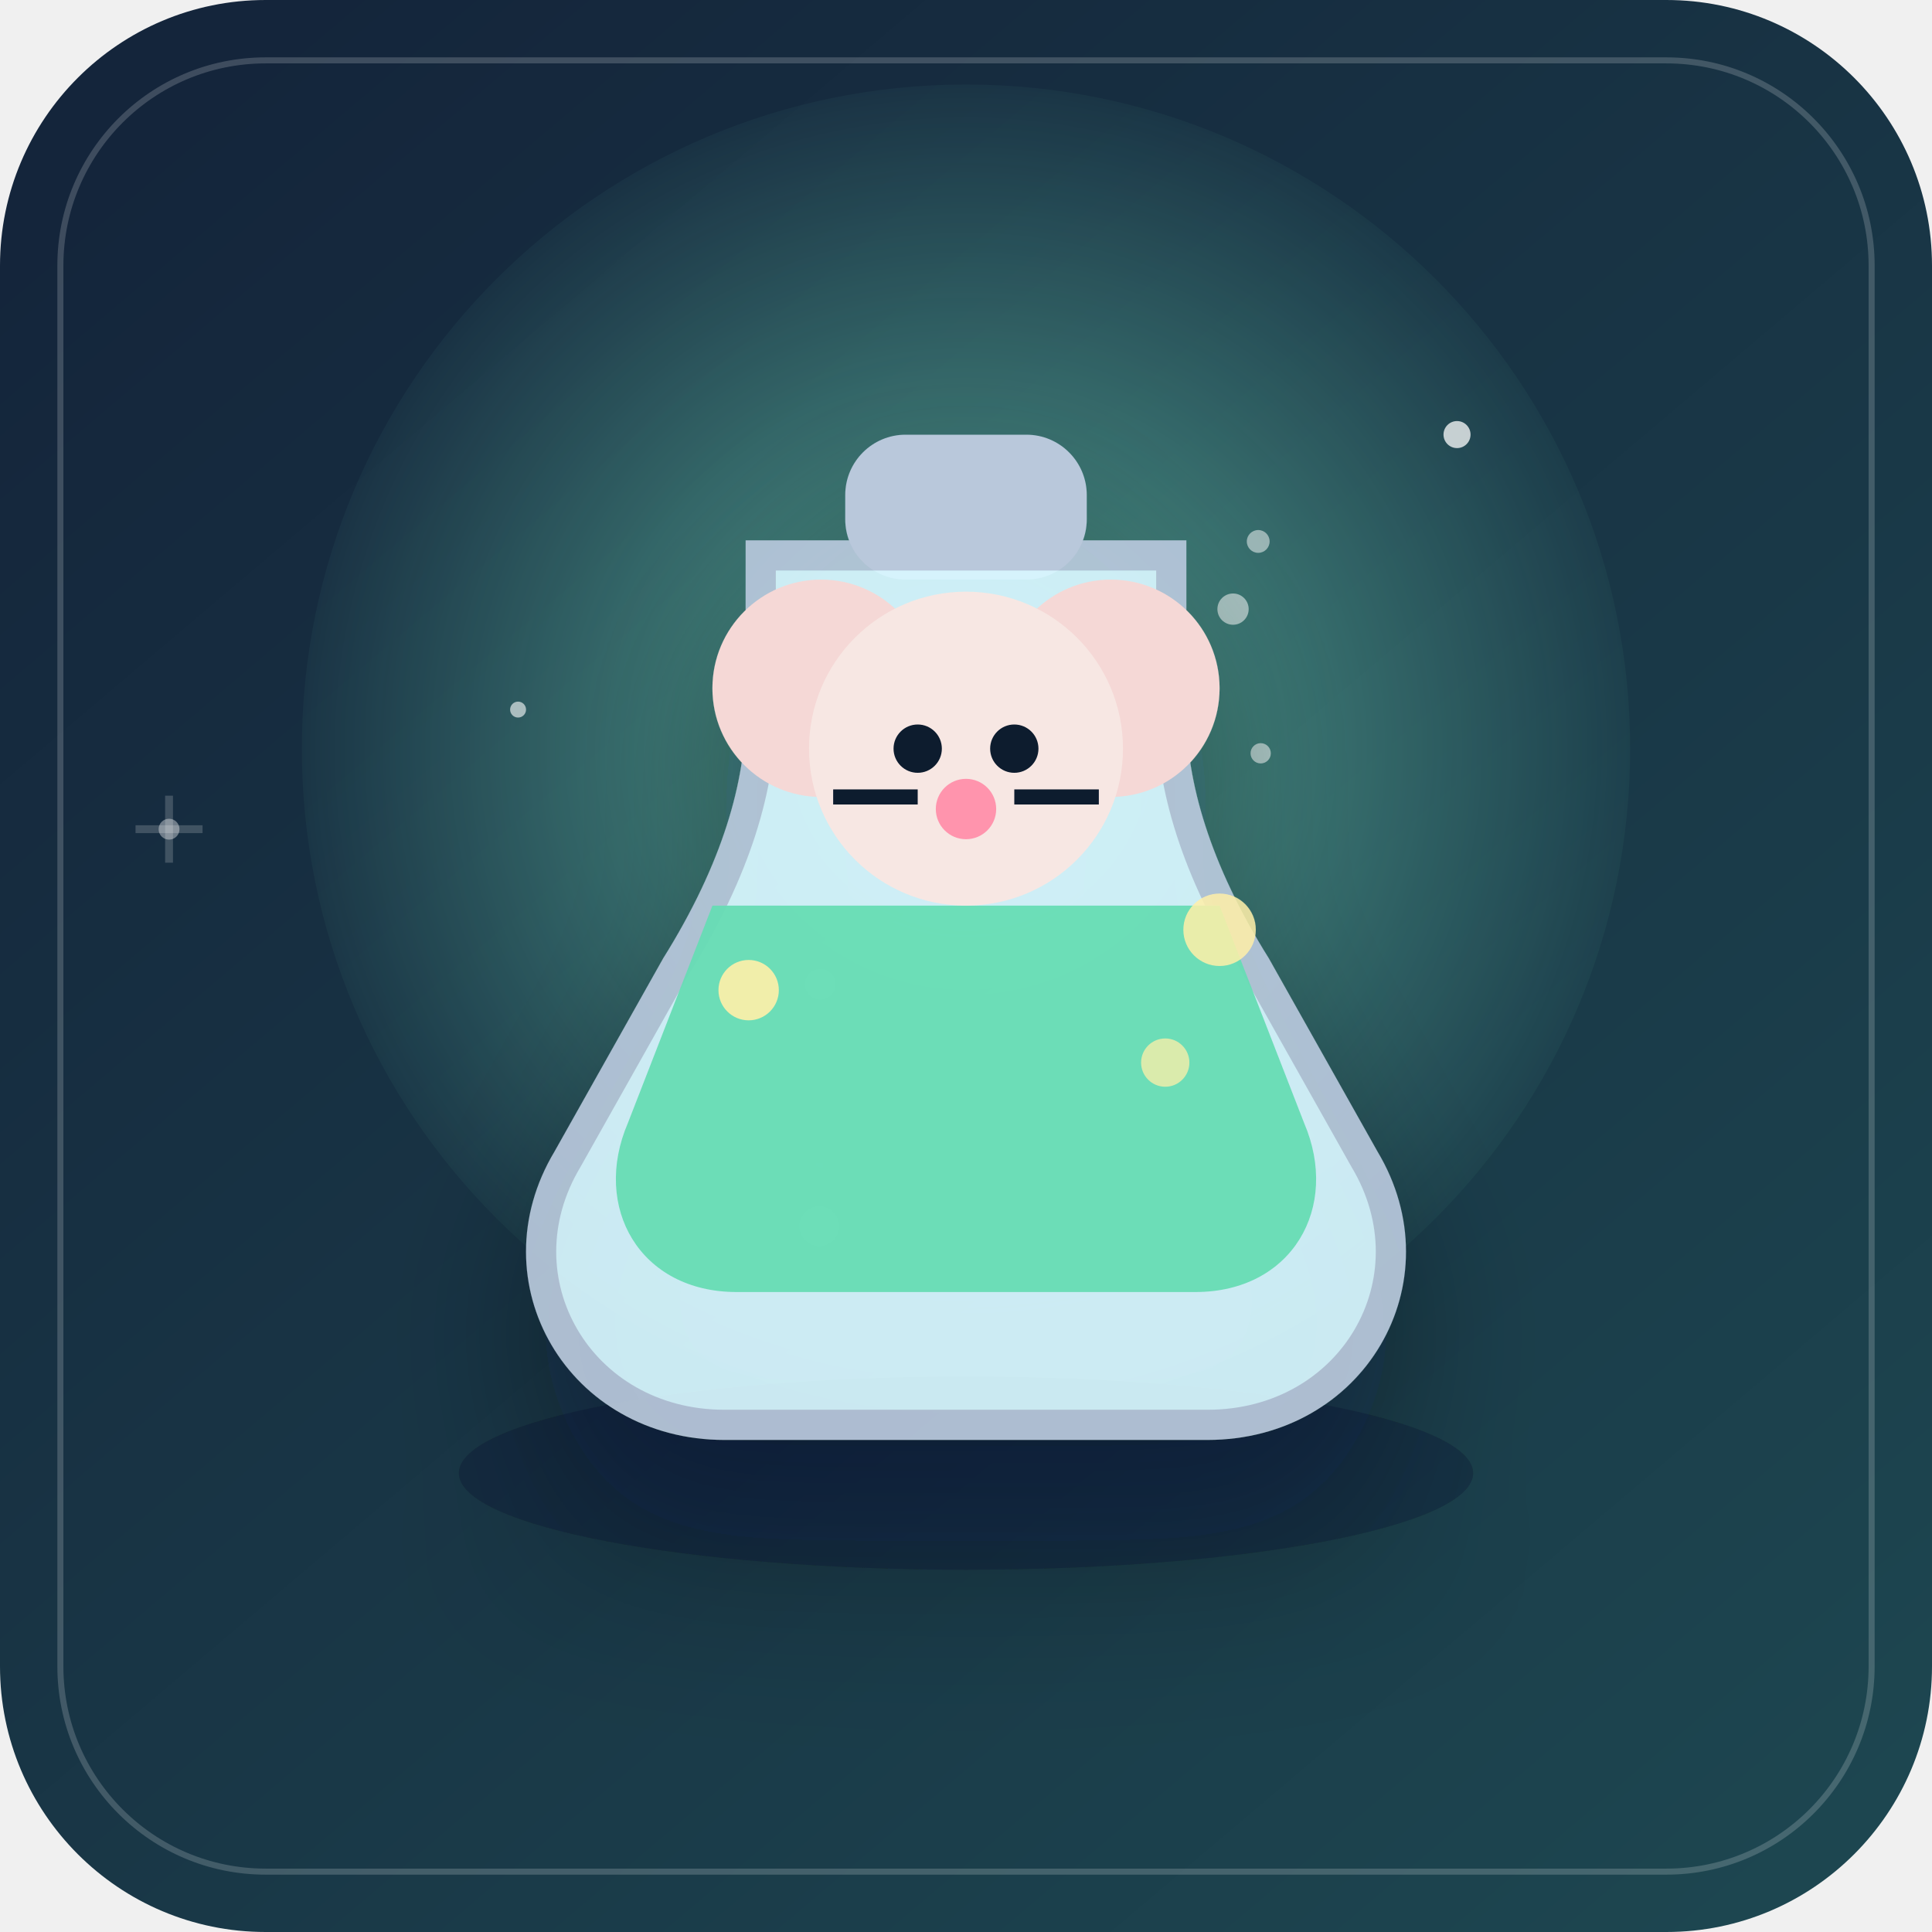
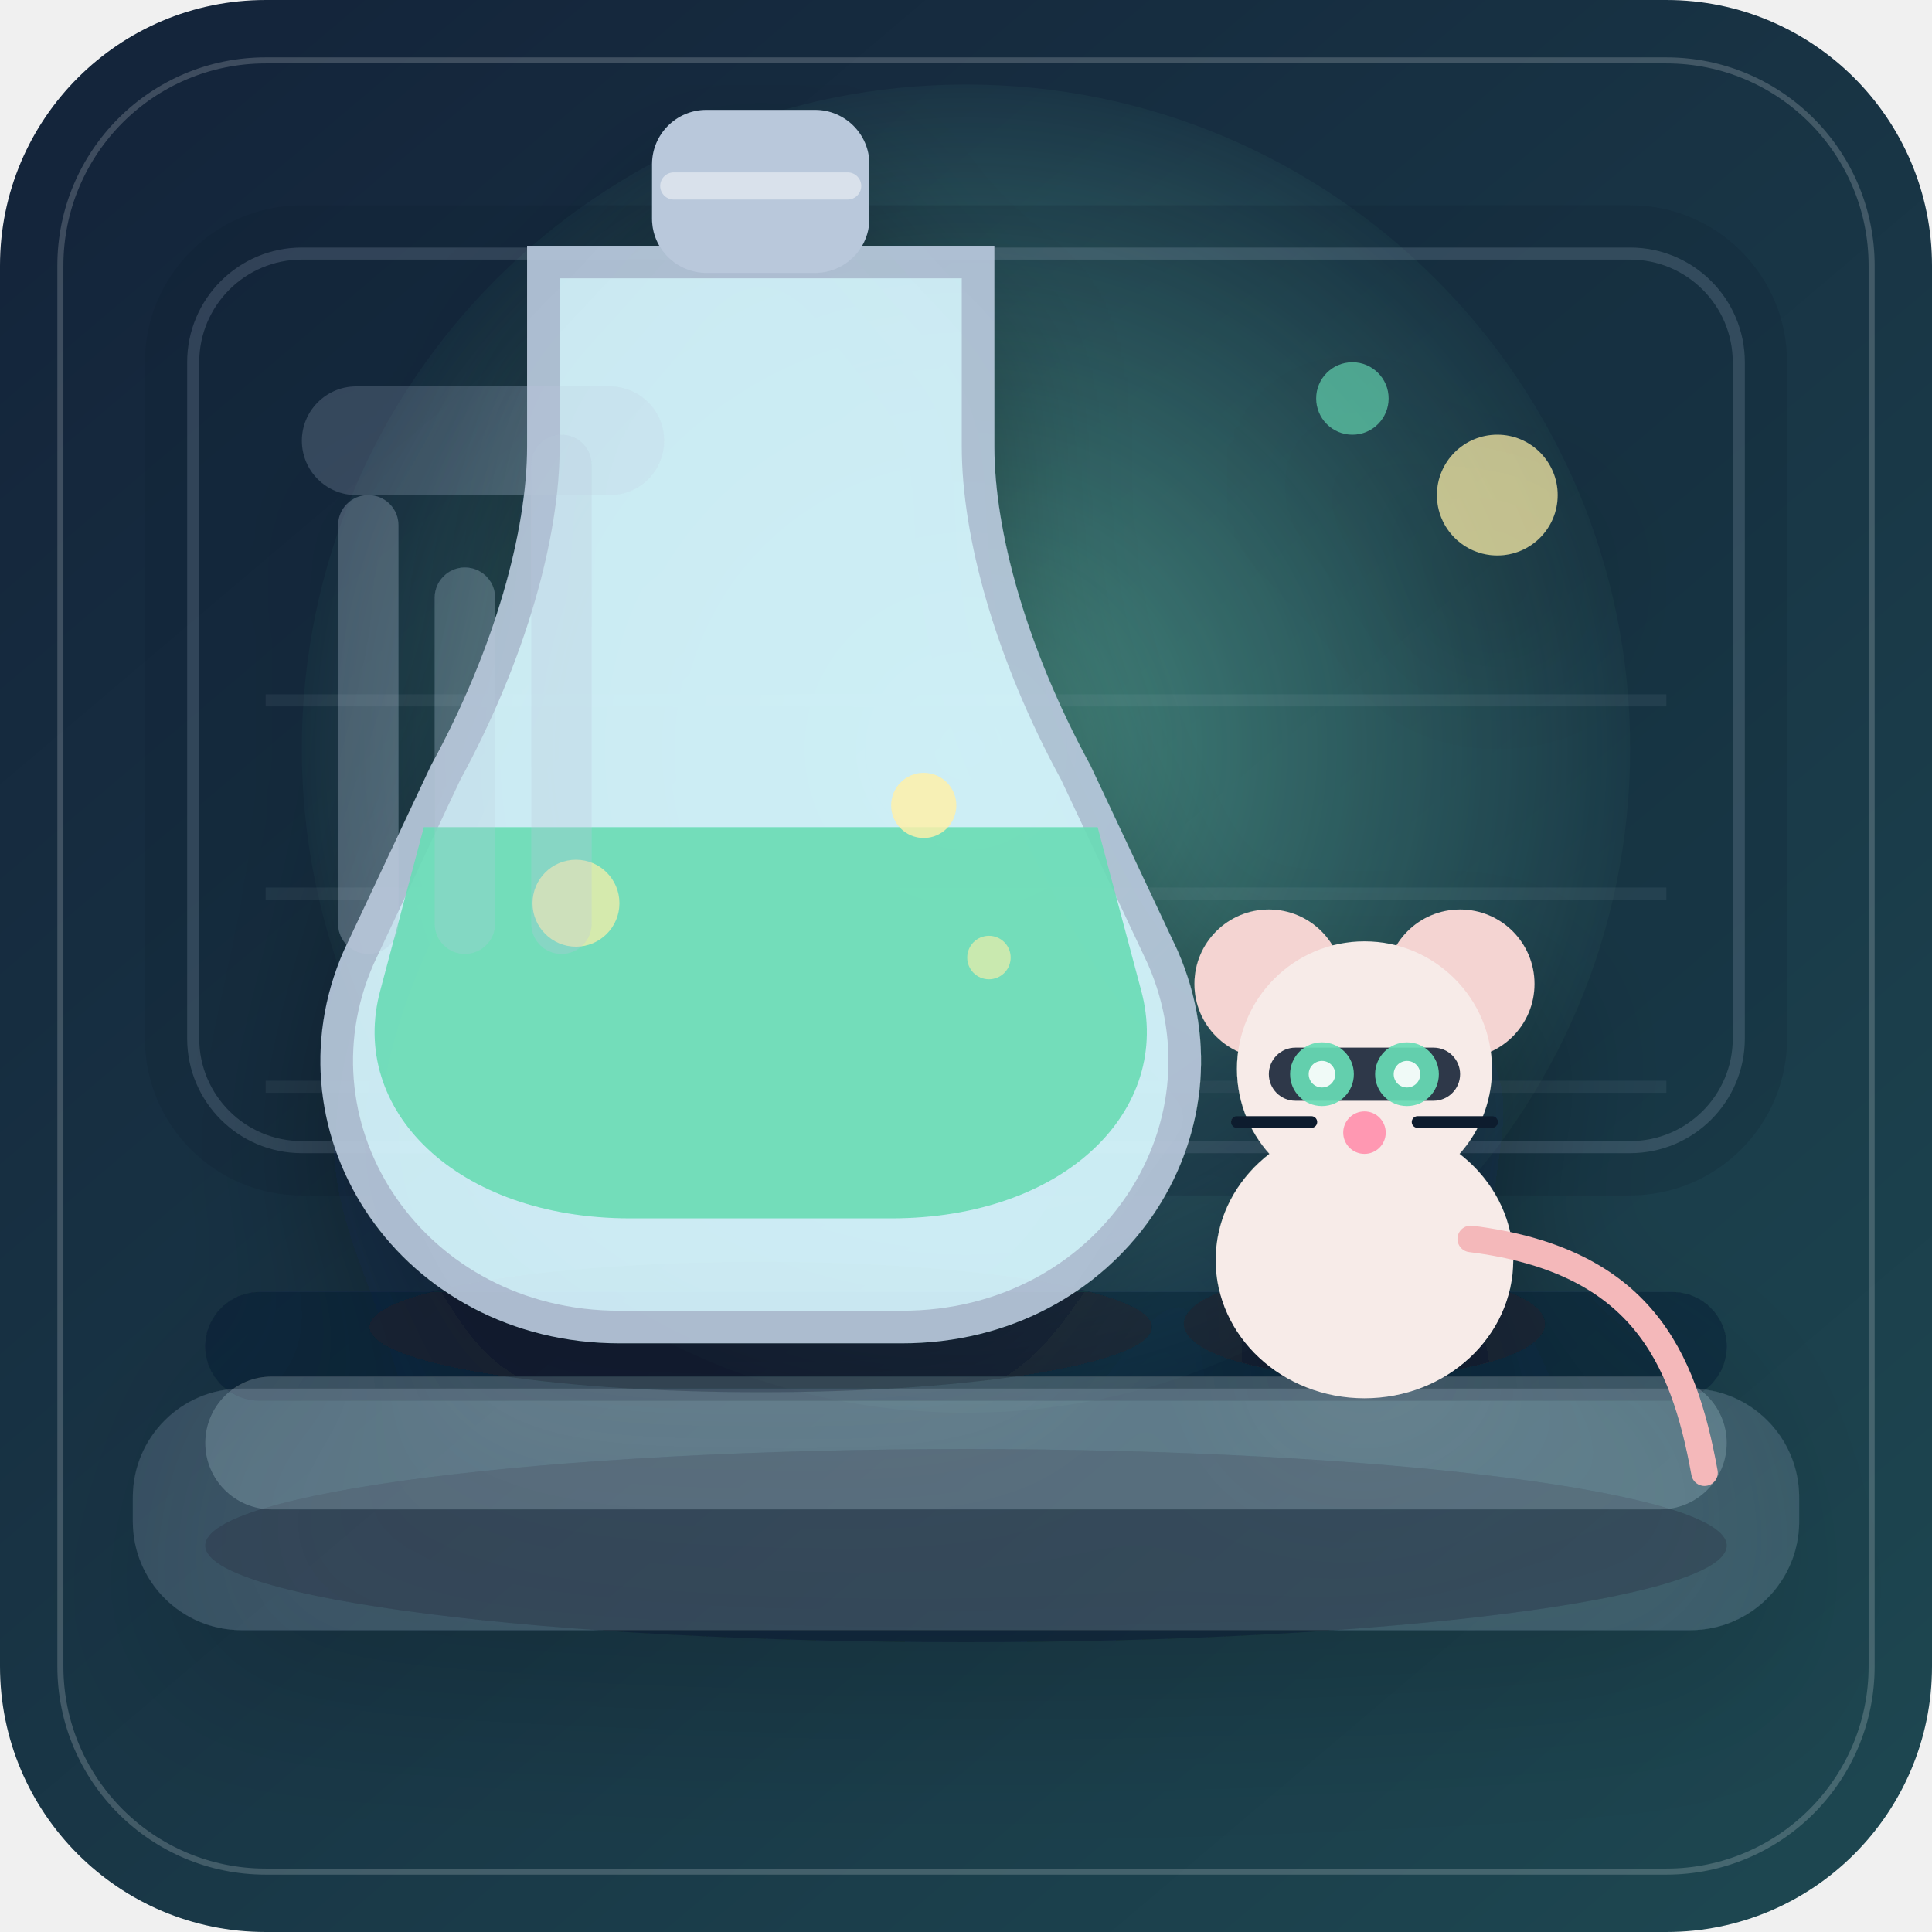
<svg xmlns="http://www.w3.org/2000/svg" viewBox="0 0 320 320" fill="none">
  <defs>
    <linearGradient id="bg-science-lab-rat" x1="30" y1="18" x2="286" y2="320" gradientUnits="userSpaceOnUse">
      <stop stop-color="#14253b" />
      <stop offset="1" stop-color="#1d4650" />
    </linearGradient>
    <radialGradient id="glow-science-lab-rat" cx="0" cy="0" r="1" gradientTransform="translate(160 124) rotate(90) scale(118)" gradientUnits="userSpaceOnUse">
      <stop stop-color="#84ffd2" stop-opacity="0.56" />
      <stop offset="1" stop-color="#84ffd2" stop-opacity="0" />
    </radialGradient>
    <filter id="shadow-science-lab-rat" x="-30%" y="-30%" width="160%" height="160%">
      <feDropShadow dx="0" dy="14" stdDeviation="12" flood-color="#04101d" flood-opacity="0.34" />
    </filter>
  </defs>
  <rect width="320" height="320" rx="44" fill="url(#bg-science-lab-rat)" />
  <circle cx="160" cy="124" r="110" fill="url(#glow-science-lab-rat)" />
-   <circle cx="208.81" cy="124.77" r="1.68" fill="#ffffff" opacity="0.55" />
-   <circle cx="204.23" cy="100.89" r="2.59" fill="#ffffff" opacity="0.54" />
-   <circle cx="152.74" cy="80.81" r="3.67" fill="#ffffff" opacity="0.50" />
-   <circle cx="143.60" cy="106.32" r="2.82" fill="#ffffff" opacity="0.78" />
-   <circle cx="85.81" cy="117.53" r="1.32" fill="#ffffff" opacity="0.60" />
-   <circle cx="241.33" cy="71.98" r="2.24" fill="#ffffff" opacity="0.74" />
-   <circle cx="135.71" cy="203.10" r="3.28" fill="#ffffff" opacity="0.73" />
-   <line x1="125.20" y1="203.10" x2="146.22" y2="203.10" stroke="#ffffff" stroke-width="1.3" opacity="0.18" />
-   <line x1="135.71" y1="192.59" x2="135.71" y2="213.61" stroke="#ffffff" stroke-width="1.3" opacity="0.18" />
-   <circle cx="135.86" cy="163.03" r="2.50" fill="#ffffff" opacity="0.73" />
-   <circle cx="208.40" cy="89.68" r="1.89" fill="#ffffff" opacity="0.50" />
-   <circle cx="28.00" cy="137.34" r="1.73" fill="#ffffff" opacity="0.38" />
-   <line x1="22.45" y1="137.34" x2="33.55" y2="137.34" stroke="#ffffff" stroke-width="1.3" opacity="0.18" />
-   <line x1="28.00" y1="131.79" x2="28.00" y2="142.89" stroke="#ffffff" stroke-width="1.3" opacity="0.18" />
+   <rect x="24" y="34" width="272" height="164" rx="26" fill="#0b1a2d" opacity="0.18" />
+   <rect x="32" y="42" width="256" height="148" rx="18" fill="none" stroke="#b9c8db" stroke-width="2" opacity="0.18" />
+   <line x1="44" y1="116" x2="276" y2="116" stroke="#b9c8db" stroke-width="2" opacity="0.08" />
+   <line x1="44" y1="148" x2="276" y2="148" stroke="#b9c8db" stroke-width="2" opacity="0.08" />
+   <line x1="44" y1="180" x2="276" y2="180" stroke="#b9c8db" stroke-width="2" opacity="0.08" />
  <g filter="url(#shadow-science-lab-rat)">
-     <ellipse cx="160" cy="244" rx="84" ry="16" fill="#09101e" opacity="0.22" />
-     <rect x="140" y="72" width="40" height="24" rx="10" fill="#b9c8db" />
-     <path d="M126 92 H194 V118 C194 130 198 144 208 160 L226 192 C238 212 224 236 200 236 H120 C96 236 82 212 94 192 L112 160 C122 144 126 130 126 118 Z" fill="#d8f6ff" opacity="0.92" stroke="#b9c8db" stroke-width="5" />
-     <path d="M118 150 H202 L216 186 C222 200 214 214 198 214 H122 C106 214 98 200 104 186 Z" fill="#68dcb5" opacity="0.95" />
-     <circle cx="136" cy="114" r="18" fill="#f5d8d6" />
-     <circle cx="184" cy="114" r="18" fill="#f5d8d6" />
-     <circle cx="160" cy="124" r="26" fill="#f7e7e3" />
-     <circle cx="152" cy="124" r="4" fill="#0b1a2d" />
-     <circle cx="168" cy="124" r="4" fill="#0b1a2d" />
-     <circle cx="160" cy="134" r="5" fill="#ff94ad" />
-     <line x1="138" y1="132" x2="152" y2="132" stroke="#0b1a2d" stroke-width="2.5" />
-     <line x1="168" y1="132" x2="182" y2="132" stroke="#0b1a2d" stroke-width="2.5" />
-     <circle cx="124" cy="164" r="5" fill="#fff0a8" opacity="0.9" />
-     <circle cx="202" cy="154" r="6" fill="#fff0a8" opacity="0.85" />
-     <circle cx="193" cy="176" r="4" fill="#fff0a8" opacity="0.75" />
+     <ellipse cx="160" cy="256" rx="126" ry="16" fill="#09101e" opacity="0.28" />
+     <rect x="34" y="214" width="252" height="18" rx="9" fill="#0b1a2d" opacity="0.42" />
+     <rect x="22" y="230" width="276" height="40" rx="18" fill="#b9c8db" opacity="0.18" />
+     <rect x="34" y="228" width="252" height="22" rx="11" fill="#d8f6ff" opacity="0.2" />
+     <g transform="translate(126 110) scale(0.9)">
+       <ellipse cx="0" cy="122" rx="72" ry="12" fill="#09101e" opacity="0.22" />
+       <rect x="-20" y="-102" width="40" height="30" rx="10" fill="#b9c8db" />
+       <path d="M-40 -74 H40 V-40 C40 -24 46 -2 58 20 L74 54 C88 86 64 122 26 122 H-26 C-64 122 -88 86 -74 54 L-58 20 C-46 -2 -40 -24 -40 -40 Z" fill="#d8f6ff" opacity="0.92" stroke="#b9c8db" stroke-width="6" />
+       <path d="M-62 30 H62 L70 60 C76 82 56 102 24 102 H-24 C-56 102 -76 82 -70 60 Z" fill="#68dcb5" opacity="0.9" />
+       <path d="M-16 -88 H16" fill="none" stroke="#ffffff" stroke-width="5" stroke-linecap="round" opacity="0.45" />
+       <circle cx="-34" cy="44" r="8" fill="#fff0a8" opacity="0.7" />
+       <circle cx="30" cy="26" r="6" fill="#fff0a8" opacity="0.82" />
+       <circle cx="42" cy="54" r="4" fill="#fff0a8" opacity="0.62" />
+     </g>
+     <g transform="translate(226 170) scale(0.88)">
+       <ellipse cx="0" cy="56" rx="34" ry="10" fill="#07111f" opacity="0.26" />
+       <circle cx="-18" cy="-8" r="14" fill="#f4d4d2" />
+       <circle cx="18" cy="-8" r="14" fill="#f4d4d2" />
+       <circle cx="0" cy="8" r="24" fill="#f7ebe8" />
+       <ellipse cx="0" cy="44" rx="28" ry="26" fill="#f7ebe8" />
+       <rect x="-18" y="4" width="36" height="10" rx="5" fill="#0b1a2d" opacity="0.85" />
+       <circle cx="-8" cy="9" r="6" fill="#68dcb5" opacity="0.92" />
+       <circle cx="8" cy="9" r="6" fill="#68dcb5" opacity="0.92" />
+       <circle cx="-8" cy="9" r="2.5" fill="#ffffff" opacity="0.9" />
+       <circle cx="8" cy="9" r="2.5" fill="#ffffff" opacity="0.9" />
+       <circle cx="0" cy="20" r="4" fill="#ff98b2" />
+       <line x1="-24" y1="18" x2="-10" y2="18" stroke="#0b1a2d" stroke-width="2.2" stroke-linecap="round" />
+       <line x1="10" y1="18" x2="24" y2="18" stroke="#0b1a2d" stroke-width="2.2" stroke-linecap="round" />
+       <path d="M20 40 C52 44 60 62 64 84" fill="none" stroke="#f4b8ba" stroke-width="5" stroke-linecap="round" />
+     </g>
+     <rect x="50" y="64" width="60" height="18" rx="9" fill="#b9c8db" opacity="0.2" />
+     <rect x="56" y="82" width="10" height="76" rx="5" fill="#b9c8db" opacity="0.28" />
+     <rect x="72" y="94" width="10" height="64" rx="5" fill="#b9c8db" opacity="0.24" />
+     <rect x="88" y="72" width="10" height="86" rx="5" fill="#b9c8db" opacity="0.3" />
+     <circle cx="248" cy="82" r="10" fill="#fff0a8" opacity="0.72" />
+     <circle cx="224" cy="66" r="6" fill="#68dcb5" opacity="0.64" />
  </g>
  <rect x="10" y="10" width="300" height="300" rx="34" stroke="rgba(255,255,255,0.18)" />
</svg>
